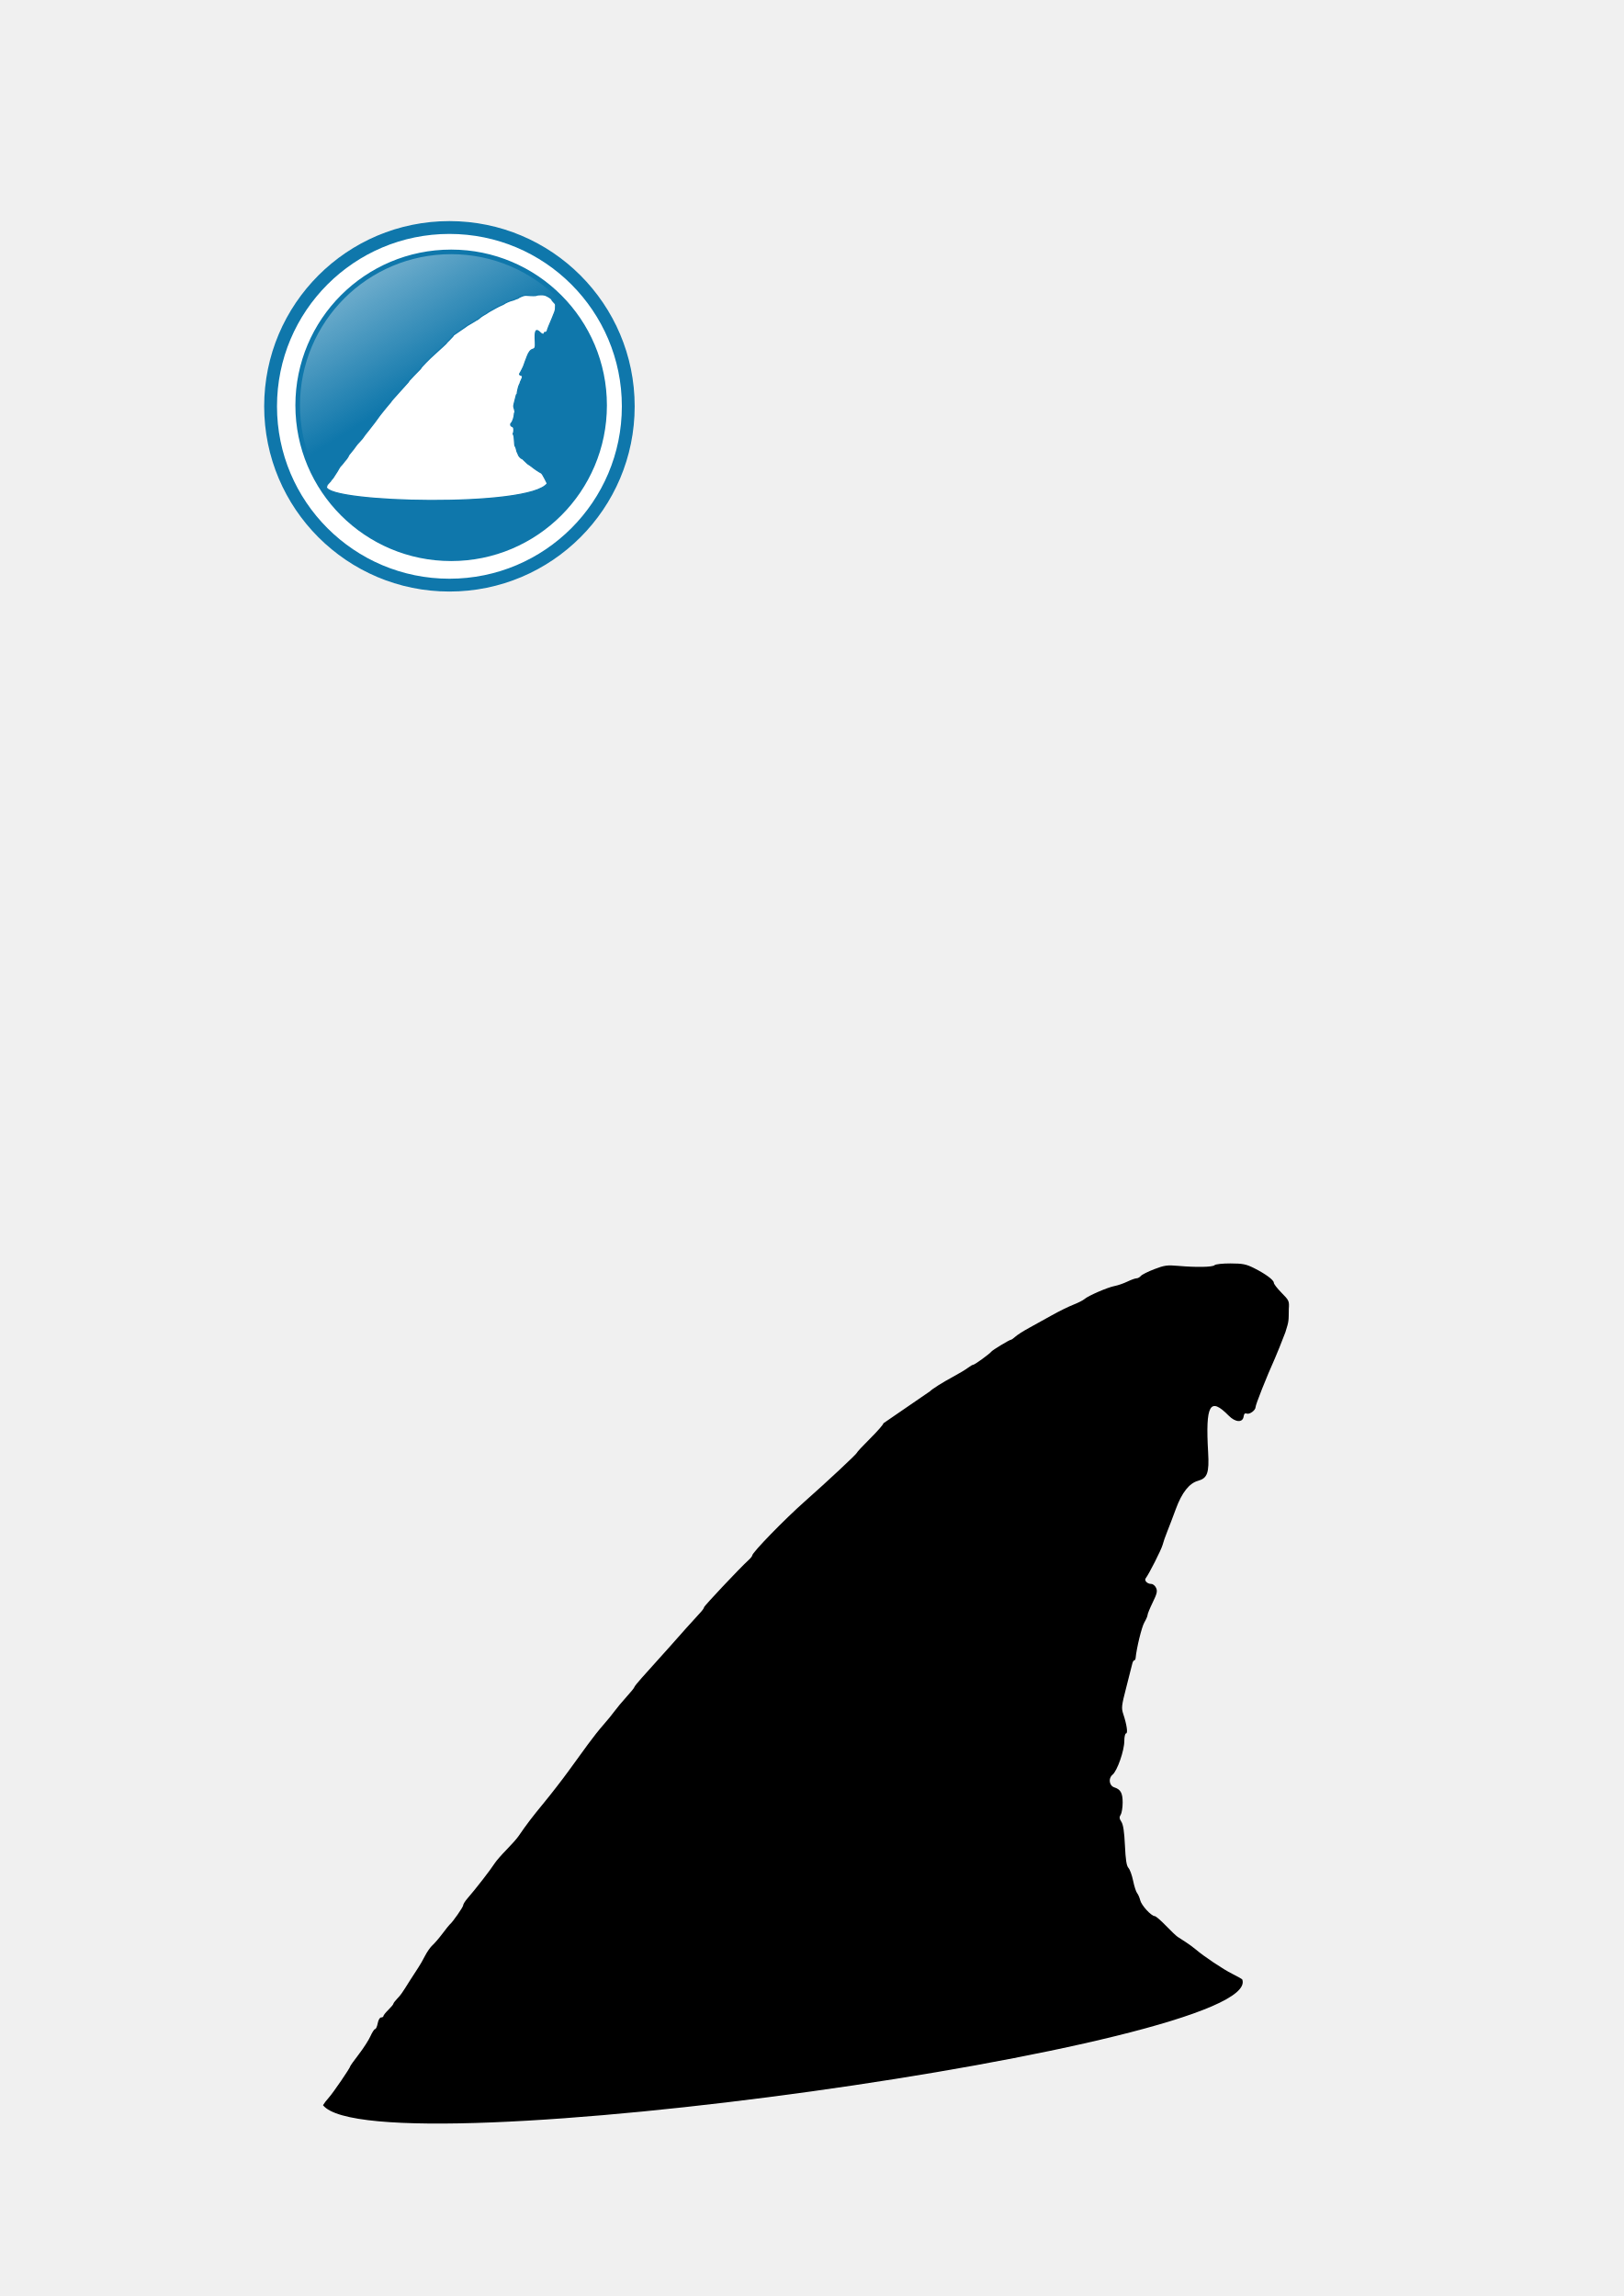
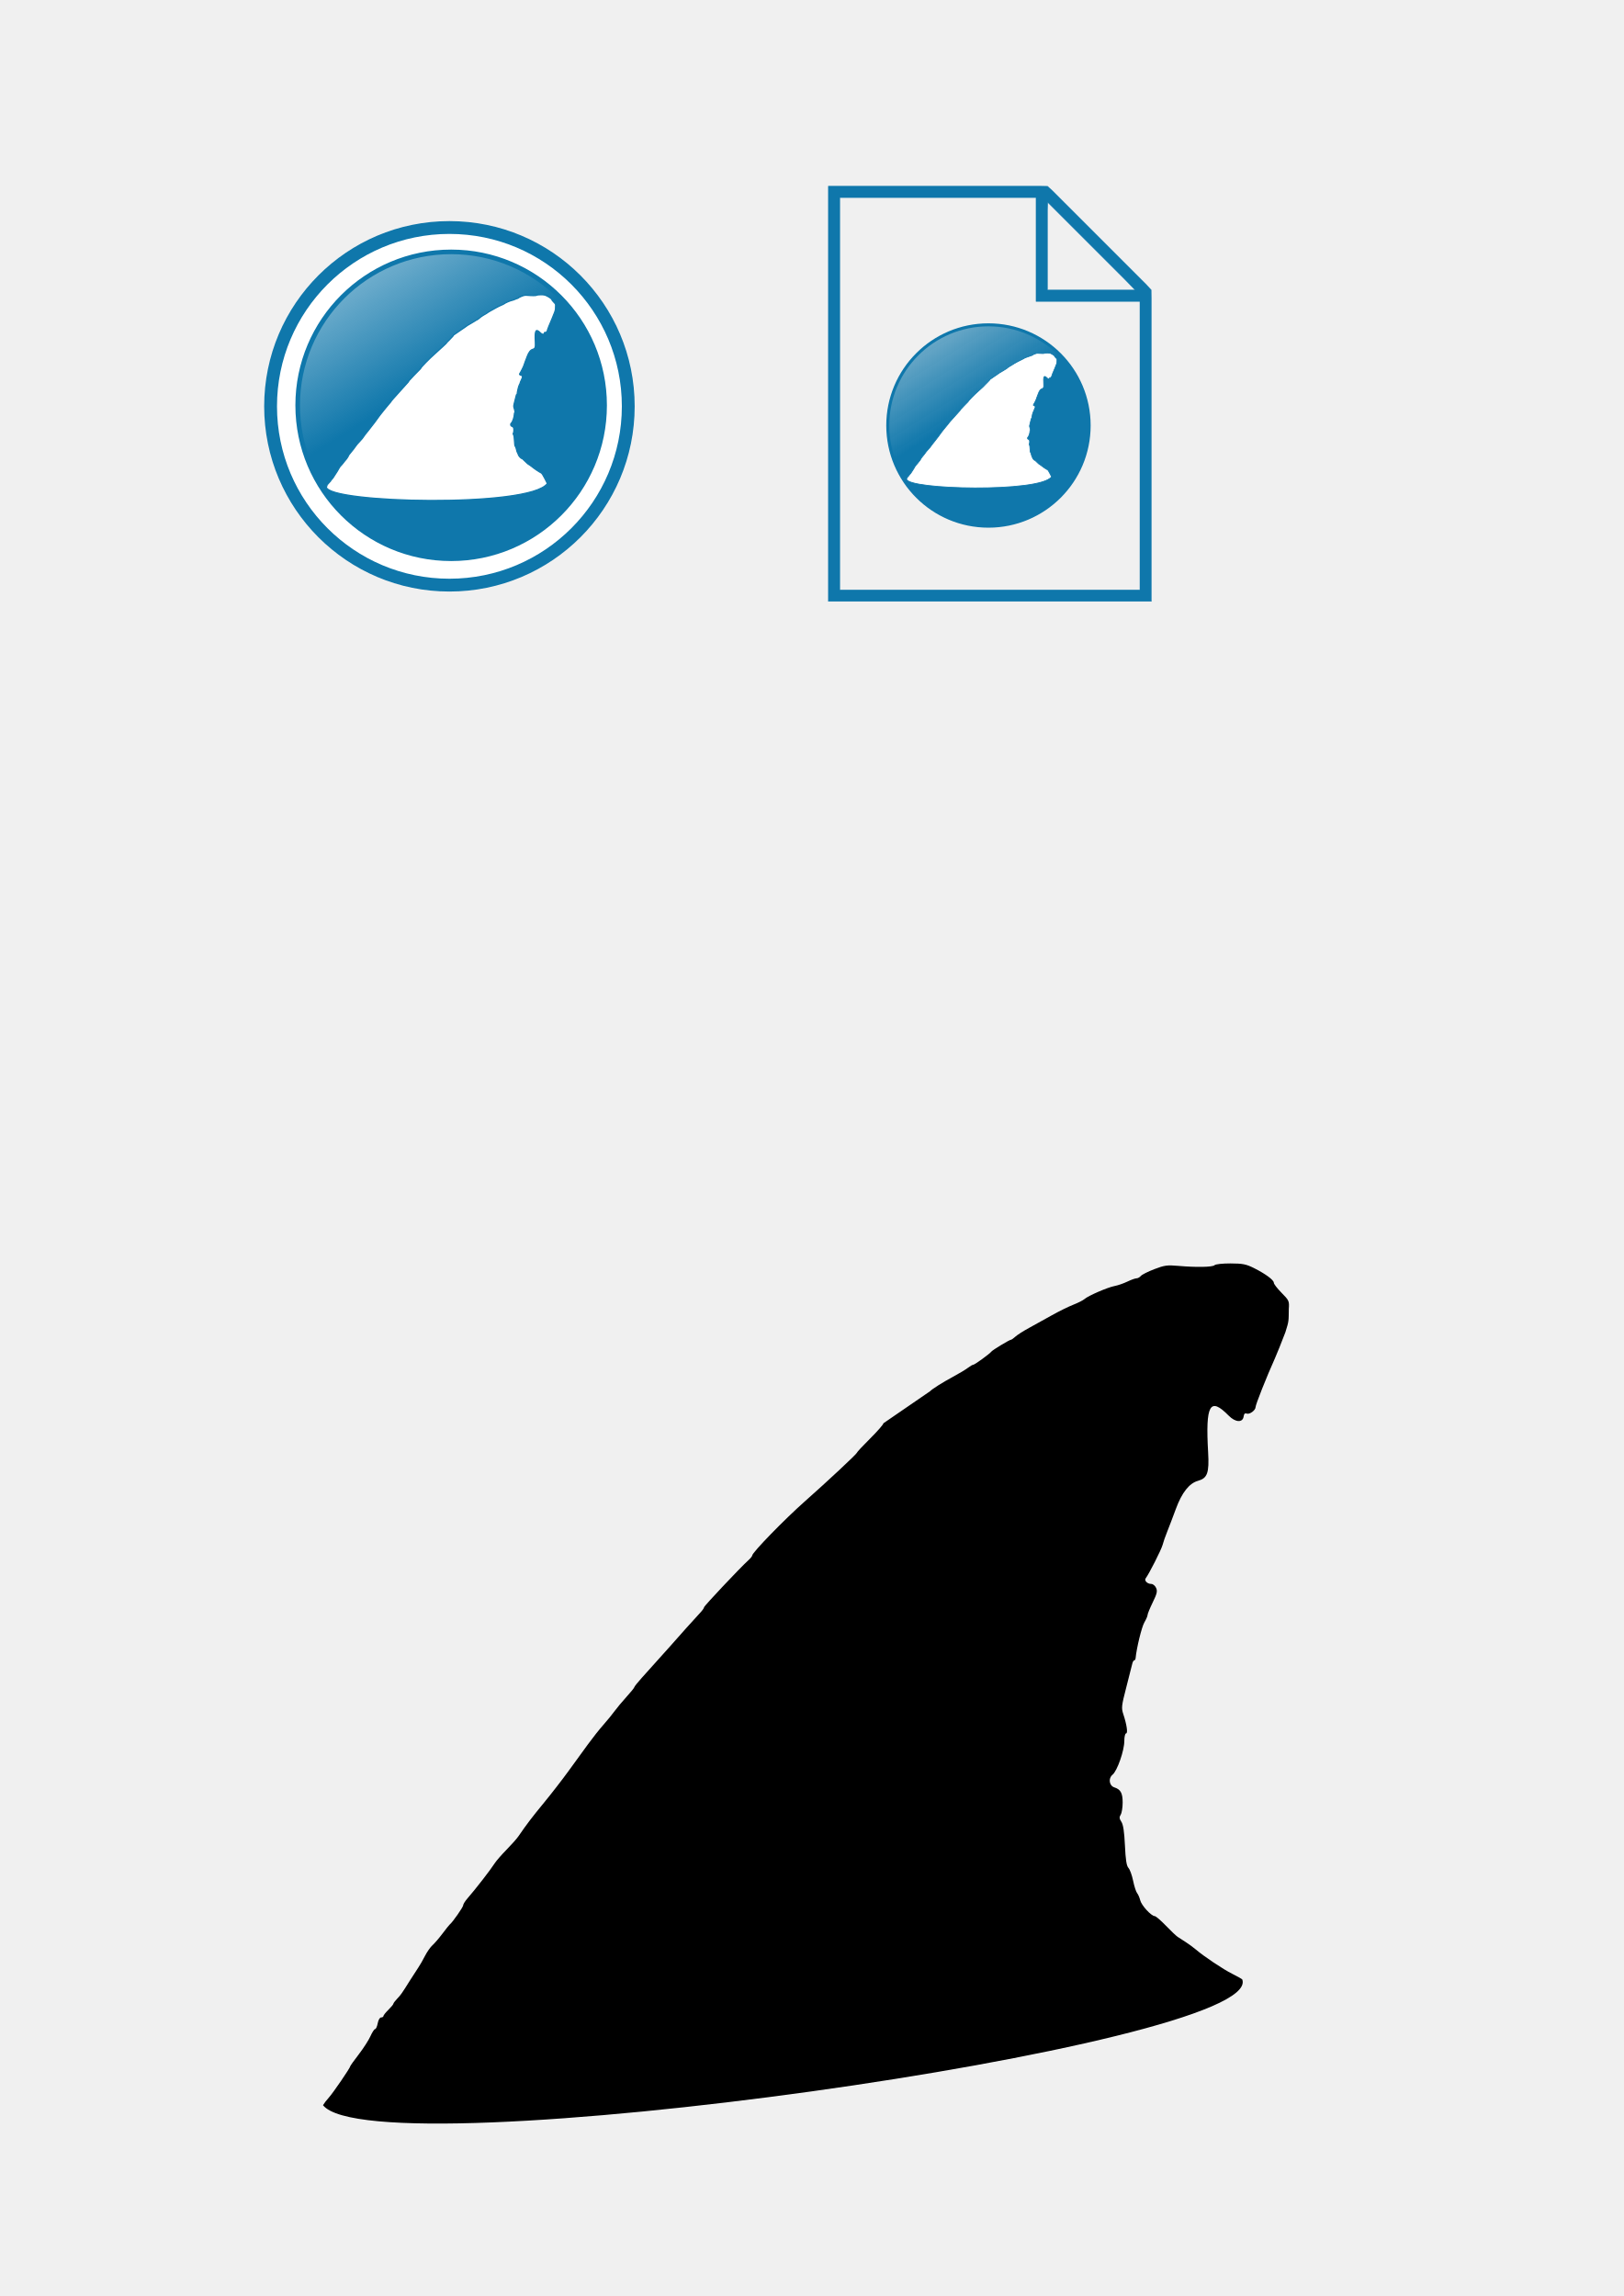
- <svg xmlns="http://www.w3.org/2000/svg" xmlns:xlink="http://www.w3.org/1999/xlink" width="210mm" height="297mm" viewBox="0 0 210 297" version="1.1" id="svg8">
+ <svg xmlns="http://www.w3.org/2000/svg" xmlns:xlink="http://www.w3.org/1999/xlink" id="svg8" version="1.1" viewBox="0 0 210 297" height="297mm" width="210mm">
  <defs id="defs2">
    <linearGradient id="linearGradient886">
-       <stop id="stop882" offset="0" style="stop-color:#0f77ab;stop-opacity:1;" />
-       <stop id="stop884" offset="1" style="stop-color:#0f77ab;stop-opacity:0;" />
+       <stop style="stop-color:#0f77ab;stop-opacity:1;" offset="0" id="stop882" />
+       <stop style="stop-color:#0f77ab;stop-opacity:0;" offset="1" id="stop884" />
    </linearGradient>
-     <linearGradient gradientUnits="userSpaceOnUse" y2="15.401" x2="35.812" y1="48.564" x1="56.644" id="linearGradient888" xlink:href="#linearGradient886" />
+     <linearGradient xlink:href="#linearGradient886" id="linearGradient888" x1="56.644" y1="48.564" x2="35.812" y2="15.401" gradientUnits="userSpaceOnUse" />
+     <linearGradient gradientTransform="matrix(0.6561237,0,0,0.6561237,89.55694,20.64)" gradientUnits="userSpaceOnUse" y2="15.401" x2="35.812" y1="48.564" x1="56.644" id="linearGradient888-1" xlink:href="#linearGradient886" />
  </defs>
  <g id="layer1">
-     <path style="fill:#000000;stroke-width:0.215" d="m 41.774,272.321 c 0.133,-0.232 0.478,-0.682 0.767,-1 0.537,-0.59 2.752,-3.833 2.752,-4.029 0,-0.06 0.499,-0.758 1.108,-1.551 0.609,-0.793 1.291,-1.853 1.514,-2.356 0.223,-0.502 0.494,-0.913 0.601,-0.913 0.107,0 0.259,-0.338 0.336,-0.752 0.081,-0.431 0.269,-0.752 0.439,-0.752 0.164,0 0.298,-0.081 0.298,-0.179 0,-0.099 0.287,-0.461 0.639,-0.806 0.351,-0.345 0.641,-0.695 0.645,-0.778 0.003,-0.083 0.224,-0.379 0.489,-0.657 0.497,-0.52 0.549,-0.593 1.692,-2.414 0.371,-0.591 0.842,-1.319 1.047,-1.618 0.205,-0.299 0.593,-0.976 0.862,-1.504 0.269,-0.528 0.708,-1.154 0.975,-1.39 0.267,-0.236 0.849,-0.913 1.292,-1.504 0.443,-0.591 0.869,-1.123 0.945,-1.182 0.351,-0.271 1.727,-2.238 1.727,-2.47 0,-0.143 0.244,-0.54 0.543,-0.882 1.074,-1.23 2.986,-3.697 3.564,-4.597 0.19,-0.295 0.866,-1.069 1.503,-1.719 0.637,-0.65 1.324,-1.424 1.527,-1.719 1.096,-1.595 1.764,-2.473 3.304,-4.344 0.934,-1.135 2.354,-2.966 3.155,-4.07 0.801,-1.104 1.949,-2.683 2.552,-3.511 0.602,-0.827 1.494,-1.952 1.981,-2.501 0.487,-0.548 1.137,-1.342 1.443,-1.764 0.307,-0.422 1.008,-1.263 1.558,-1.867 0.55,-0.604 1.002,-1.164 1.005,-1.243 0.003,-0.08 0.441,-0.628 0.974,-1.219 2.862,-3.171 3.328,-3.69 3.683,-4.103 0.678,-0.789 3.377,-3.799 3.879,-4.325 0.266,-0.279 0.483,-0.589 0.483,-0.689 0,-0.168 4.661,-5.114 5.747,-6.099 0.266,-0.241 0.483,-0.511 0.483,-0.6 0,-0.385 4.192,-4.694 6.875,-7.065 2.827,-2.499 6.661,-6.082 6.661,-6.224 0,-0.076 0.773,-0.907 1.718,-1.845 0.945,-0.939 1.719,-1.827 1.719,-1.975 l 6.016,-4.131 c 0.298,-0.311 1.625,-1.15 2.937,-1.855 0.807,-0.434 1.699,-0.969 1.98,-1.188 0.282,-0.219 0.595,-0.399 0.696,-0.399 0.181,0 2.127,-1.417 2.336,-1.702 0.145,-0.197 2.333,-1.521 2.514,-1.521 0.079,0 0.344,-0.184 0.588,-0.409 0.244,-0.225 1.039,-0.733 1.768,-1.128 0.728,-0.395 2.051,-1.128 2.939,-1.629 0.888,-0.501 2.129,-1.112 2.758,-1.36 0.629,-0.247 1.289,-0.58 1.466,-0.74 0.474,-0.426 2.993,-1.519 3.888,-1.687 0.425,-0.08 1.17,-0.336 1.655,-0.571 0.485,-0.234 1.02,-0.426 1.188,-0.426 0.168,0 0.422,-0.139 0.563,-0.309 0.141,-0.17 0.925,-0.565 1.742,-0.877 1.303,-0.498 1.677,-0.551 3.046,-0.429 2.368,0.21 4.487,0.172 4.745,-0.087 0.13,-0.13 1.034,-0.228 2.068,-0.225 1.565,0.006 2.012,0.094 3.019,0.596 1.499,0.748 2.578,1.546 2.578,1.907 0,0.154 0.435,0.722 0.967,1.261 1.008,1.023 1.04,1.092 0.969,2.127 -0.023,1.542 0.036,1.517 -0.444,3.018 -0.496,1.3 -1.096,2.798 -1.335,3.33 -1.109,2.471 -2.52,6.027 -2.52,6.351 0,0.403 -0.774,0.973 -1.134,0.835 -0.237,-0.091 -0.357,0.019 -0.407,0.371 -0.117,0.829 -1.064,0.779 -1.929,-0.102 -2.437,-2.48 -3.019,-1.445 -2.664,4.739 0.153,2.658 -0.092,3.349 -1.305,3.684 -1.139,0.314 -2.092,1.526 -2.874,3.654 -0.373,1.015 -0.873,2.329 -1.112,2.919 -0.239,0.591 -0.508,1.364 -0.598,1.719 -0.151,0.592 -1.762,3.775 -2.182,4.313 -0.23,0.294 0.201,0.736 0.716,0.736 0.215,0 0.496,0.23 0.624,0.51 0.193,0.423 0.119,0.742 -0.434,1.877 -0.367,0.752 -0.667,1.483 -0.667,1.626 0,0.143 -0.189,0.58 -0.42,0.971 -0.337,0.572 -1.007,3.315 -1.13,4.63 -0.014,0.148 -0.095,0.269 -0.179,0.269 -0.085,0 -0.203,0.218 -0.262,0.483 -0.06,0.266 -0.407,1.637 -0.772,3.047 -0.611,2.361 -0.641,2.633 -0.374,3.438 0.451,1.358 0.611,2.485 0.355,2.485 -0.124,0 -0.225,0.437 -0.225,0.971 0,1.25 -0.919,3.884 -1.528,4.376 -0.571,0.462 -0.431,1.423 0.238,1.635 0.812,0.258 1.075,0.736 1.075,1.952 0,0.643 -0.114,1.352 -0.253,1.575 -0.202,0.323 -0.184,0.512 0.087,0.925 0.24,0.366 0.376,1.268 0.46,3.057 0.088,1.878 0.207,2.634 0.458,2.911 0.186,0.206 0.456,0.953 0.601,1.66 0.144,0.707 0.375,1.422 0.512,1.587 0.137,0.166 0.321,0.59 0.408,0.944 0.163,0.662 1.428,2.037 1.879,2.043 0.139,0.002 0.785,0.556 1.435,1.231 0.65,0.675 1.335,1.326 1.521,1.447 0.187,0.121 0.67,0.434 1.074,0.696 0.404,0.262 0.976,0.682 1.272,0.935 1.068,0.912 3.546,2.568 4.714,3.15 0.657,0.328 1.243,0.658 1.302,0.733 3.089,8.47 -112.149,24.741 -118.895,16.264 z" id="path24" />
-     <circle r="23.13" style="fill:#ffffff;stroke:#0f77ab;stroke-width:1.659;stroke-miterlimit:4;stroke-dasharray:none;stroke-opacity:1" id="path871-6" cx="58.126" cy="52.56" />
-     <circle cx="58.349" cy="52.43" r="19.848" id="path871" style="fill:url(#linearGradient888);fill-opacity:1;stroke:#0f77ab;stroke-width:0.595;stroke-opacity:1" />
-     <path id="path24-8" d="m 42.205,62.982 c 0.027,0 0.065,-0.085 0.084,-0.189 0.02,-0.108 0.067,-0.189 0.11,-0.189 0.041,0 0.075,-0.02 0.075,-0.045 0,-0.025 0.072,-0.116 0.16,-0.202 0.088,-0.086 0.161,-0.174 0.162,-0.195 8.28e-4,-0.021 0.056,-0.095 0.123,-0.165 0.125,-0.131 0.138,-0.149 0.425,-0.606 0.093,-0.148 0.211,-0.331 0.263,-0.406 0.051,-0.075 0.149,-0.245 0.216,-0.377 0.067,-0.133 0.178,-0.289 0.245,-0.349 0.067,-0.059 0.213,-0.229 0.324,-0.377 0.111,-0.148 0.218,-0.282 0.237,-0.297 0.088,-0.068 0.433,-0.562 0.433,-0.62 0,-0.036 0.061,-0.136 0.136,-0.221 0.269,-0.309 0.749,-0.928 0.894,-1.154 0.048,-0.074 0.217,-0.268 0.377,-0.431 0.16,-0.163 0.332,-0.357 0.383,-0.431 0.275,-0.4 0.443,-0.62 0.829,-1.09 0.234,-0.285 0.591,-0.744 0.792,-1.021 0.201,-0.277 0.489,-0.673 0.64,-0.881 0.151,-0.208 0.375,-0.49 0.497,-0.627 0.122,-0.138 0.285,-0.337 0.362,-0.443 0.077,-0.106 0.253,-0.317 0.391,-0.468 0.138,-0.152 0.251,-0.292 0.252,-0.312 6.53e-4,-0.02 0.111,-0.158 0.244,-0.306 0.718,-0.796 0.835,-0.926 0.924,-1.03 0.17,-0.198 0.847,-0.953 0.973,-1.085 0.067,-0.07 0.121,-0.148 0.121,-0.173 0,-0.042 1.169,-1.283 1.442,-1.53 0.067,-0.06 0.121,-0.128 0.121,-0.151 0,-0.097 1.052,-1.178 1.725,-1.773 0.709,-0.627 1.671,-1.526 1.671,-1.562 0,-0.019 0.194,-0.228 0.431,-0.463 0.237,-0.236 0.431,-0.459 0.431,-0.496 l 1.51,-1.037 c 0.075,-0.078 0.408,-0.289 0.737,-0.466 0.203,-0.109 0.426,-0.243 0.497,-0.298 0.071,-0.055 0.149,-0.1 0.175,-0.1 0.045,0 0.534,-0.356 0.586,-0.427 0.036,-0.05 0.585,-0.382 0.631,-0.382 0.02,0 0.086,-0.046 0.147,-0.103 0.061,-0.056 0.261,-0.184 0.444,-0.283 0.183,-0.099 0.515,-0.283 0.737,-0.409 0.223,-0.126 0.534,-0.279 0.692,-0.341 0.158,-0.062 0.323,-0.146 0.368,-0.186 0.119,-0.107 0.751,-0.381 0.976,-0.423 0.107,-0.02 0.293,-0.084 0.415,-0.143 0.122,-0.059 0.256,-0.107 0.298,-0.107 0.042,0 0.106,-0.035 0.141,-0.078 0.035,-0.043 0.232,-0.142 0.437,-0.22 0.327,-0.125 0.421,-0.138 0.764,-0.108 0.594,0.053 1.126,0.043 1.191,-0.022 0.033,-0.033 0.259,-0.057 0.519,-0.056 0.393,0.001 0.505,0.024 0.757,0.15 0.376,0.188 0.647,0.388 0.647,0.479 0,0.039 0.109,0.181 0.243,0.317 0.253,0.257 0.261,0.274 0.243,0.534 -0.006,0.387 0.009,0.381 -0.111,0.757 -0.124,0.326 -0.275,0.702 -0.335,0.836 -0.278,0.62 -0.632,1.512 -0.632,1.594 0,0.101 -0.194,0.244 -0.284,0.21 -0.059,-0.023 -0.09,0.005 -0.102,0.093 -0.029,0.208 -0.267,0.195 -0.484,-0.026 -0.612,-0.622 -0.758,-0.363 -0.668,1.189 0.038,0.667 -0.023,0.84 -0.328,0.924 -0.286,0.079 -0.525,0.383 -0.721,0.917 -0.094,0.255 -0.219,0.584 -0.279,0.733 -0.06,0.148 -0.127,0.342 -0.15,0.431 -0.038,0.148 -0.442,0.947 -0.548,1.082 -0.058,0.074 0.05,0.185 0.18,0.185 0.054,0 0.124,0.058 0.157,0.128 0.048,0.106 0.03,0.186 -0.109,0.471 -0.092,0.189 -0.167,0.372 -0.167,0.408 0,0.036 -0.047,0.145 -0.105,0.244 -0.085,0.144 -0.253,0.832 -0.284,1.162 -0.003,0.037 -0.024,0.067 -0.045,0.067 -0.021,0 -0.051,0.055 -0.066,0.121 -0.015,0.067 -0.102,0.411 -0.194,0.765 -0.153,0.592 -0.161,0.661 -0.094,0.863 0.113,0.341 0.153,0.624 0.089,0.624 -0.031,0 -0.056,0.11 -0.056,0.244 0,0.314 -0.231,0.975 -0.383,1.098 -0.143,0.116 -0.108,0.357 0.06,0.41 0.204,0.065 0.27,0.185 0.27,0.49 0,0.161 -0.029,0.339 -0.064,0.395 -0.051,0.081 -0.046,0.128 0.022,0.232 0.06,0.092 0.094,0.318 0.115,0.767 0.022,0.471 0.052,0.661 0.115,0.73 0.047,0.052 0.114,0.239 0.151,0.417 0.036,0.178 0.094,0.357 0.129,0.398 0.034,0.042 0.081,0.148 0.102,0.237 0.041,0.166 0.358,0.511 0.472,0.513 0.035,5.02e-4 0.197,0.139 0.36,0.309 0.163,0.169 0.335,0.333 0.382,0.363 0.047,0.03 0.168,0.109 0.27,0.175 0.101,0.066 0.245,0.171 0.319,0.234 0.268,0.229 0.89,0.644 1.183,0.791 0.165,0.082 0.757,1.333 0.771,1.352 -2.253,3.167 -28.489,2.55 -28.587,0.442 z" style="fill:#ffffff;stroke:#0f77ab;stroke-width:0.154;stroke-miterlimit:4;stroke-dasharray:none;stroke-opacity:1;fill-opacity:1" />
+     <path id="path24" d="m 41.774,272.321 c 0.133,-0.232 0.478,-0.682 0.767,-1 0.537,-0.59 2.752,-3.833 2.752,-4.029 0,-0.06 0.499,-0.758 1.108,-1.551 0.609,-0.793 1.291,-1.853 1.514,-2.356 0.223,-0.502 0.494,-0.913 0.601,-0.913 0.107,0 0.259,-0.338 0.336,-0.752 0.081,-0.431 0.269,-0.752 0.439,-0.752 0.164,0 0.298,-0.081 0.298,-0.179 0,-0.099 0.287,-0.461 0.639,-0.806 0.351,-0.345 0.641,-0.695 0.645,-0.778 0.003,-0.083 0.224,-0.379 0.489,-0.657 0.497,-0.52 0.549,-0.593 1.692,-2.414 0.371,-0.591 0.842,-1.319 1.047,-1.618 0.205,-0.299 0.593,-0.976 0.862,-1.504 0.269,-0.528 0.708,-1.154 0.975,-1.39 0.267,-0.236 0.849,-0.913 1.292,-1.504 0.443,-0.591 0.869,-1.123 0.945,-1.182 0.351,-0.271 1.727,-2.238 1.727,-2.47 0,-0.143 0.244,-0.54 0.543,-0.882 1.074,-1.23 2.986,-3.697 3.564,-4.597 0.19,-0.295 0.866,-1.069 1.503,-1.719 0.637,-0.65 1.324,-1.424 1.527,-1.719 1.096,-1.595 1.764,-2.473 3.304,-4.344 0.934,-1.135 2.354,-2.966 3.155,-4.07 0.801,-1.104 1.949,-2.683 2.552,-3.511 0.602,-0.827 1.494,-1.952 1.981,-2.501 0.487,-0.548 1.137,-1.342 1.443,-1.764 0.307,-0.422 1.008,-1.263 1.558,-1.867 0.55,-0.604 1.002,-1.164 1.005,-1.243 0.003,-0.08 0.441,-0.628 0.974,-1.219 2.862,-3.171 3.328,-3.69 3.683,-4.103 0.678,-0.789 3.377,-3.799 3.879,-4.325 0.266,-0.279 0.483,-0.589 0.483,-0.689 0,-0.168 4.661,-5.114 5.747,-6.099 0.266,-0.241 0.483,-0.511 0.483,-0.6 0,-0.385 4.192,-4.694 6.875,-7.065 2.827,-2.499 6.661,-6.082 6.661,-6.224 0,-0.076 0.773,-0.907 1.718,-1.845 0.945,-0.939 1.719,-1.827 1.719,-1.975 l 6.016,-4.131 c 0.298,-0.311 1.625,-1.15 2.937,-1.855 0.807,-0.434 1.699,-0.969 1.98,-1.188 0.282,-0.219 0.595,-0.399 0.696,-0.399 0.181,0 2.127,-1.417 2.336,-1.702 0.145,-0.197 2.333,-1.521 2.514,-1.521 0.079,0 0.344,-0.184 0.588,-0.409 0.244,-0.225 1.039,-0.733 1.768,-1.128 0.728,-0.395 2.051,-1.128 2.939,-1.629 0.888,-0.501 2.129,-1.112 2.758,-1.36 0.629,-0.247 1.289,-0.58 1.466,-0.74 0.474,-0.426 2.993,-1.519 3.888,-1.687 0.425,-0.08 1.17,-0.336 1.655,-0.571 0.485,-0.234 1.02,-0.426 1.188,-0.426 0.168,0 0.422,-0.139 0.563,-0.309 0.141,-0.17 0.925,-0.565 1.742,-0.877 1.303,-0.498 1.677,-0.551 3.046,-0.429 2.368,0.21 4.487,0.172 4.745,-0.087 0.13,-0.13 1.034,-0.228 2.068,-0.225 1.565,0.006 2.012,0.094 3.019,0.596 1.499,0.748 2.578,1.546 2.578,1.907 0,0.154 0.435,0.722 0.967,1.261 1.008,1.023 1.04,1.092 0.969,2.127 -0.023,1.542 0.036,1.517 -0.444,3.018 -0.496,1.3 -1.096,2.798 -1.335,3.33 -1.109,2.471 -2.52,6.027 -2.52,6.351 0,0.403 -0.774,0.973 -1.134,0.835 -0.237,-0.091 -0.357,0.019 -0.407,0.371 -0.117,0.829 -1.064,0.779 -1.929,-0.102 -2.437,-2.48 -3.019,-1.445 -2.664,4.739 0.153,2.658 -0.092,3.349 -1.305,3.684 -1.139,0.314 -2.092,1.526 -2.874,3.654 -0.373,1.015 -0.873,2.329 -1.112,2.919 -0.239,0.591 -0.508,1.364 -0.598,1.719 -0.151,0.592 -1.762,3.775 -2.182,4.313 -0.23,0.294 0.201,0.736 0.716,0.736 0.215,0 0.496,0.23 0.624,0.51 0.193,0.423 0.119,0.742 -0.434,1.877 -0.367,0.752 -0.667,1.483 -0.667,1.626 0,0.143 -0.189,0.58 -0.42,0.971 -0.337,0.572 -1.007,3.315 -1.13,4.63 -0.014,0.148 -0.095,0.269 -0.179,0.269 -0.085,0 -0.203,0.218 -0.262,0.483 -0.06,0.266 -0.407,1.637 -0.772,3.047 -0.611,2.361 -0.641,2.633 -0.374,3.438 0.451,1.358 0.611,2.485 0.355,2.485 -0.124,0 -0.225,0.437 -0.225,0.971 0,1.25 -0.919,3.884 -1.528,4.376 -0.571,0.462 -0.431,1.423 0.238,1.635 0.812,0.258 1.075,0.736 1.075,1.952 0,0.643 -0.114,1.352 -0.253,1.575 -0.202,0.323 -0.184,0.512 0.087,0.925 0.24,0.366 0.376,1.268 0.46,3.057 0.088,1.878 0.207,2.634 0.458,2.911 0.186,0.206 0.456,0.953 0.601,1.66 0.144,0.707 0.375,1.422 0.512,1.587 0.137,0.166 0.321,0.59 0.408,0.944 0.163,0.662 1.428,2.037 1.879,2.043 0.139,0.002 0.785,0.556 1.435,1.231 0.65,0.675 1.335,1.326 1.521,1.447 0.187,0.121 0.67,0.434 1.074,0.696 0.404,0.262 0.976,0.682 1.272,0.935 1.068,0.912 3.546,2.568 4.714,3.15 0.657,0.328 1.243,0.658 1.302,0.733 3.089,8.47 -112.149,24.741 -118.895,16.264 z" style="fill:#000000;stroke-width:0.215" />
+     <circle cy="52.56" cx="58.126" id="path871-6" style="fill:#ffffff;stroke:#0f77ab;stroke-width:1.659;stroke-miterlimit:4;stroke-dasharray:none;stroke-opacity:1" r="23.13" />
+     <circle style="fill:url(#linearGradient888);fill-opacity:1;stroke:#0f77ab;stroke-width:0.595;stroke-opacity:1" id="path871" r="19.848" cy="52.43" cx="58.349" />
+     <path style="fill:#ffffff;stroke:#0f77ab;stroke-width:0.154;stroke-miterlimit:4;stroke-dasharray:none;stroke-opacity:1;fill-opacity:1" d="m 42.205,62.982 c 0.027,0 0.065,-0.085 0.084,-0.189 0.02,-0.108 0.067,-0.189 0.11,-0.189 0.041,0 0.075,-0.02 0.075,-0.045 0,-0.025 0.072,-0.116 0.16,-0.202 0.088,-0.086 0.161,-0.174 0.162,-0.195 8.28e-4,-0.021 0.056,-0.095 0.123,-0.165 0.125,-0.131 0.138,-0.149 0.425,-0.606 0.093,-0.148 0.211,-0.331 0.263,-0.406 0.051,-0.075 0.149,-0.245 0.216,-0.377 0.067,-0.133 0.178,-0.289 0.245,-0.349 0.067,-0.059 0.213,-0.229 0.324,-0.377 0.111,-0.148 0.218,-0.282 0.237,-0.297 0.088,-0.068 0.433,-0.562 0.433,-0.62 0,-0.036 0.061,-0.136 0.136,-0.221 0.269,-0.309 0.749,-0.928 0.894,-1.154 0.048,-0.074 0.217,-0.268 0.377,-0.431 0.16,-0.163 0.332,-0.357 0.383,-0.431 0.275,-0.4 0.443,-0.62 0.829,-1.09 0.234,-0.285 0.591,-0.744 0.792,-1.021 0.201,-0.277 0.489,-0.673 0.64,-0.881 0.151,-0.208 0.375,-0.49 0.497,-0.627 0.122,-0.138 0.285,-0.337 0.362,-0.443 0.077,-0.106 0.253,-0.317 0.391,-0.468 0.138,-0.152 0.251,-0.292 0.252,-0.312 6.53e-4,-0.02 0.111,-0.158 0.244,-0.306 0.718,-0.796 0.835,-0.926 0.924,-1.03 0.17,-0.198 0.847,-0.953 0.973,-1.085 0.067,-0.07 0.121,-0.148 0.121,-0.173 0,-0.042 1.169,-1.283 1.442,-1.53 0.067,-0.06 0.121,-0.128 0.121,-0.151 0,-0.097 1.052,-1.178 1.725,-1.773 0.709,-0.627 1.671,-1.526 1.671,-1.562 0,-0.019 0.194,-0.228 0.431,-0.463 0.237,-0.236 0.431,-0.459 0.431,-0.496 l 1.51,-1.037 c 0.075,-0.078 0.408,-0.289 0.737,-0.466 0.203,-0.109 0.426,-0.243 0.497,-0.298 0.071,-0.055 0.149,-0.1 0.175,-0.1 0.045,0 0.534,-0.356 0.586,-0.427 0.036,-0.05 0.585,-0.382 0.631,-0.382 0.02,0 0.086,-0.046 0.147,-0.103 0.061,-0.056 0.261,-0.184 0.444,-0.283 0.183,-0.099 0.515,-0.283 0.737,-0.409 0.223,-0.126 0.534,-0.279 0.692,-0.341 0.158,-0.062 0.323,-0.146 0.368,-0.186 0.119,-0.107 0.751,-0.381 0.976,-0.423 0.107,-0.02 0.293,-0.084 0.415,-0.143 0.122,-0.059 0.256,-0.107 0.298,-0.107 0.042,0 0.106,-0.035 0.141,-0.078 0.035,-0.043 0.232,-0.142 0.437,-0.22 0.327,-0.125 0.421,-0.138 0.764,-0.108 0.594,0.053 1.126,0.043 1.191,-0.022 0.033,-0.033 0.259,-0.057 0.519,-0.056 0.393,0.001 0.505,0.024 0.757,0.15 0.376,0.188 0.647,0.388 0.647,0.479 0,0.039 0.109,0.181 0.243,0.317 0.253,0.257 0.261,0.274 0.243,0.534 -0.006,0.387 0.009,0.381 -0.111,0.757 -0.124,0.326 -0.275,0.702 -0.335,0.836 -0.278,0.62 -0.632,1.512 -0.632,1.594 0,0.101 -0.194,0.244 -0.284,0.21 -0.059,-0.023 -0.09,0.005 -0.102,0.093 -0.029,0.208 -0.267,0.195 -0.484,-0.026 -0.612,-0.622 -0.758,-0.363 -0.668,1.189 0.038,0.667 -0.023,0.84 -0.328,0.924 -0.286,0.079 -0.525,0.383 -0.721,0.917 -0.094,0.255 -0.219,0.584 -0.279,0.733 -0.06,0.148 -0.127,0.342 -0.15,0.431 -0.038,0.148 -0.442,0.947 -0.548,1.082 -0.058,0.074 0.05,0.185 0.18,0.185 0.054,0 0.124,0.058 0.157,0.128 0.048,0.106 0.03,0.186 -0.109,0.471 -0.092,0.189 -0.167,0.372 -0.167,0.408 0,0.036 -0.047,0.145 -0.105,0.244 -0.085,0.144 -0.253,0.832 -0.284,1.162 -0.003,0.037 -0.024,0.067 -0.045,0.067 -0.021,0 -0.051,0.055 -0.066,0.121 -0.015,0.067 -0.102,0.411 -0.194,0.765 -0.153,0.592 -0.161,0.661 -0.094,0.863 0.113,0.341 0.153,0.624 0.089,0.624 -0.031,0 -0.056,0.11 -0.056,0.244 0,0.314 -0.231,0.975 -0.383,1.098 -0.143,0.116 -0.108,0.357 0.06,0.41 0.204,0.065 0.27,0.185 0.27,0.49 0,0.161 -0.029,0.339 -0.064,0.395 -0.051,0.081 -0.046,0.128 0.022,0.232 0.06,0.092 0.094,0.318 0.115,0.767 0.022,0.471 0.052,0.661 0.115,0.73 0.047,0.052 0.114,0.239 0.151,0.417 0.036,0.178 0.094,0.357 0.129,0.398 0.034,0.042 0.081,0.148 0.102,0.237 0.041,0.166 0.358,0.511 0.472,0.513 0.035,5.02e-4 0.197,0.139 0.36,0.309 0.163,0.169 0.335,0.333 0.382,0.363 0.047,0.03 0.168,0.109 0.27,0.175 0.101,0.066 0.245,0.171 0.319,0.234 0.268,0.229 0.89,0.644 1.183,0.791 0.165,0.082 0.757,1.333 0.771,1.352 -2.253,3.167 -28.489,2.55 -28.587,0.442 z" id="path24-8" />
+     <path id="path943" d="m 107.132,24.073 v 53.723 h 41.785 v -28.354 -8.357 -2.462 l -0.022,-1.119 -0.612,-0.672 -1.455,-1.455 -5.111,-5.111 -4.402,-4.402 -1.231,-1.231 -0.597,-0.537 -0.783,-0.023 h -1.753 -5.857 -19.96 m 26.861,1.492 v 13.431 h 13.431 v 37.308 H 108.625 V 25.565 h 25.369 m 1.53,0.634 7.573,7.573 2.425,2.425 1.268,1.306 H 135.486 V 29.52 27.207 l 0.037,-1.007" style="fill:#0f77ab;fill-opacity:1;stroke:#0f77ab;stroke-width:0.037;stroke-opacity:1" />
+     <path id="path941" d="" style="fill:#000000;stroke-width:0.037" />
+     <circle cx="127.841" cy="55.041" r="13.022" id="path871-5" style="fill:url(#linearGradient888-1);fill-opacity:1;stroke:#0f77ab;stroke-width:0.39;stroke-opacity:1" />
+     <path id="path24-8-4" d="m 117.249,61.964 c 0.018,0 0.043,-0.056 0.055,-0.124 0.013,-0.071 0.044,-0.124 0.072,-0.124 0.027,0 0.049,-0.013 0.049,-0.029 0,-0.016 0.047,-0.076 0.105,-0.133 0.058,-0.057 0.106,-0.114 0.106,-0.128 5.3e-4,-0.014 0.037,-0.062 0.081,-0.108 0.082,-0.086 0.09,-0.098 0.279,-0.398 0.061,-0.097 0.139,-0.217 0.172,-0.266 0.034,-0.049 0.098,-0.161 0.142,-0.248 0.044,-0.087 0.117,-0.19 0.161,-0.229 0.044,-0.039 0.14,-0.15 0.213,-0.248 0.073,-0.097 0.143,-0.185 0.156,-0.195 0.058,-0.045 0.284,-0.369 0.284,-0.407 0,-0.024 0.04,-0.089 0.089,-0.145 0.177,-0.202 0.492,-0.609 0.587,-0.757 0.031,-0.049 0.143,-0.176 0.247,-0.283 0.105,-0.107 0.218,-0.234 0.251,-0.283 0.18,-0.263 0.29,-0.407 0.544,-0.715 0.154,-0.187 0.388,-0.488 0.519,-0.67 0.132,-0.182 0.321,-0.442 0.42,-0.578 0.099,-0.136 0.246,-0.321 0.326,-0.412 0.08,-0.09 0.187,-0.221 0.238,-0.29 0.051,-0.07 0.166,-0.208 0.256,-0.307 0.091,-0.1 0.165,-0.192 0.165,-0.205 4.4e-4,-0.013 0.073,-0.103 0.16,-0.201 0.471,-0.522 0.548,-0.608 0.606,-0.676 0.112,-0.13 0.556,-0.625 0.639,-0.712 0.044,-0.046 0.08,-0.097 0.08,-0.113 0,-0.028 0.767,-0.842 0.946,-1.004 0.044,-0.04 0.08,-0.084 0.08,-0.099 0,-0.064 0.69,-0.773 1.132,-1.163 0.465,-0.411 1.097,-1.001 1.097,-1.025 0,-0.013 0.127,-0.149 0.283,-0.304 0.156,-0.155 0.283,-0.301 0.283,-0.325 l 0.991,-0.68 c 0.049,-0.051 0.268,-0.189 0.483,-0.305 0.133,-0.071 0.28,-0.16 0.326,-0.196 0.046,-0.036 0.098,-0.066 0.115,-0.066 0.03,0 0.35,-0.233 0.385,-0.28 0.024,-0.033 0.384,-0.25 0.414,-0.25 0.013,0 0.057,-0.03 0.097,-0.067 0.04,-0.037 0.171,-0.121 0.291,-0.186 0.12,-0.065 0.338,-0.186 0.484,-0.268 0.146,-0.082 0.351,-0.183 0.454,-0.224 0.104,-0.041 0.212,-0.096 0.241,-0.122 0.078,-0.07 0.493,-0.25 0.64,-0.278 0.07,-0.013 0.193,-0.055 0.272,-0.094 0.08,-0.039 0.168,-0.07 0.196,-0.07 0.028,0 0.07,-0.023 0.093,-0.051 0.023,-0.028 0.152,-0.093 0.287,-0.144 0.215,-0.082 0.276,-0.091 0.501,-0.071 0.39,0.035 0.739,0.028 0.781,-0.014 0.021,-0.021 0.17,-0.037 0.341,-0.037 0.258,6.5e-4 0.331,0.015 0.497,0.098 0.247,0.123 0.424,0.255 0.424,0.314 0,0.025 0.072,0.119 0.159,0.208 0.166,0.168 0.171,0.18 0.16,0.35 -0.004,0.254 0.006,0.25 -0.073,0.497 -0.082,0.214 -0.18,0.461 -0.22,0.548 -0.183,0.407 -0.415,0.992 -0.415,1.046 0,0.066 -0.127,0.16 -0.187,0.138 -0.039,-0.015 -0.059,0.003 -0.067,0.061 -0.019,0.136 -0.175,0.128 -0.318,-0.017 -0.401,-0.408 -0.497,-0.238 -0.439,0.78 0.025,0.438 -0.015,0.551 -0.215,0.607 -0.187,0.052 -0.344,0.251 -0.473,0.602 -0.061,0.167 -0.144,0.383 -0.183,0.481 -0.039,0.097 -0.084,0.225 -0.099,0.283 -0.025,0.097 -0.29,0.621 -0.359,0.71 -0.038,0.048 0.033,0.121 0.118,0.121 0.035,0 0.082,0.038 0.103,0.084 0.032,0.07 0.02,0.122 -0.071,0.309 -0.06,0.124 -0.11,0.244 -0.11,0.268 0,0.023 -0.031,0.096 -0.069,0.16 -0.056,0.094 -0.166,0.546 -0.186,0.762 -0.002,0.024 -0.015,0.044 -0.029,0.044 -0.014,0 -0.033,0.036 -0.043,0.08 -0.01,0.044 -0.067,0.27 -0.127,0.502 -0.101,0.389 -0.106,0.434 -0.062,0.566 0.074,0.224 0.101,0.409 0.058,0.409 -0.02,0 -0.037,0.072 -0.037,0.16 0,0.206 -0.151,0.639 -0.251,0.721 -0.094,0.076 -0.071,0.234 0.039,0.269 0.134,0.042 0.177,0.121 0.177,0.321 0,0.106 -0.019,0.223 -0.042,0.259 -0.033,0.053 -0.03,0.084 0.014,0.152 0.04,0.06 0.062,0.209 0.076,0.503 0.015,0.309 0.034,0.434 0.075,0.479 0.031,0.034 0.075,0.157 0.099,0.273 0.024,0.116 0.062,0.234 0.084,0.261 0.023,0.027 0.053,0.097 0.067,0.155 0.027,0.109 0.235,0.335 0.309,0.336 0.023,3.5e-4 0.129,0.091 0.236,0.203 0.107,0.111 0.22,0.218 0.25,0.238 0.031,0.02 0.11,0.071 0.177,0.115 0.067,0.043 0.161,0.112 0.209,0.154 0.176,0.15 0.584,0.423 0.776,0.519 0.108,0.054 0.496,0.874 0.506,0.887 -1.478,2.078 -18.692,1.673 -18.757,0.29 z" style="fill:#ffffff;fill-opacity:1;stroke:#0f77ab;stroke-width:0.101;stroke-miterlimit:4;stroke-dasharray:none;stroke-opacity:1" />
  </g>
</svg>
